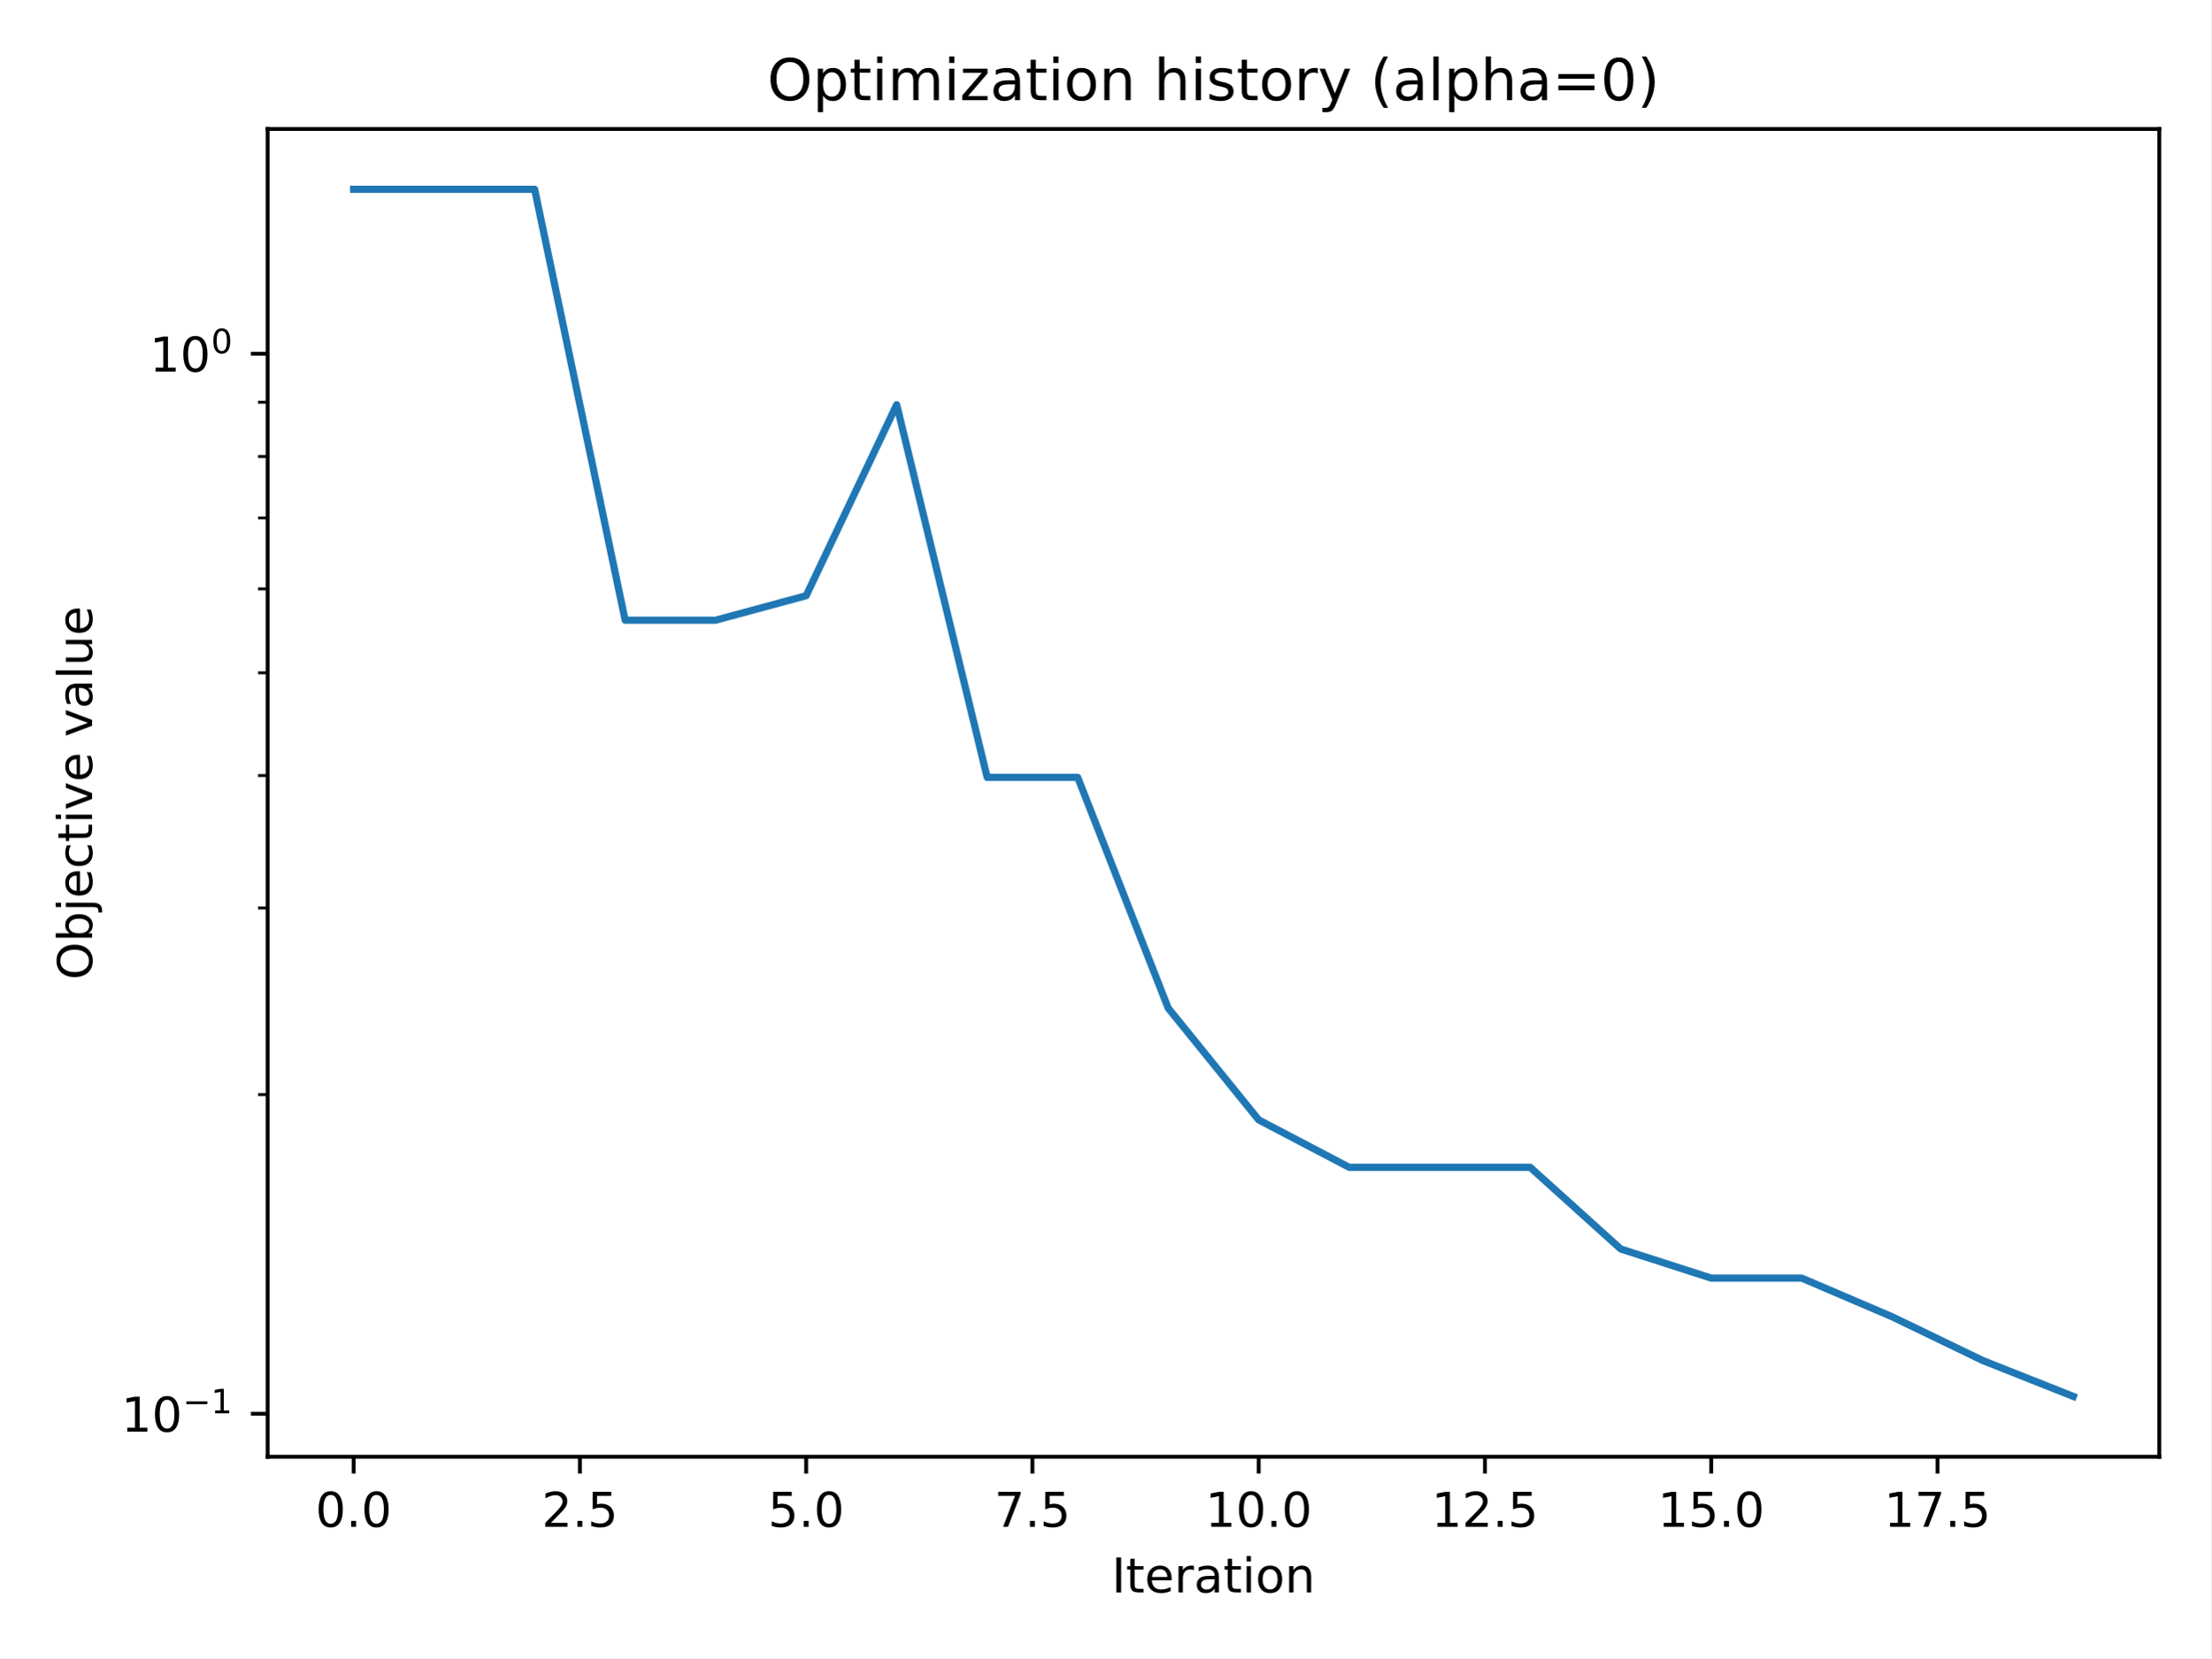
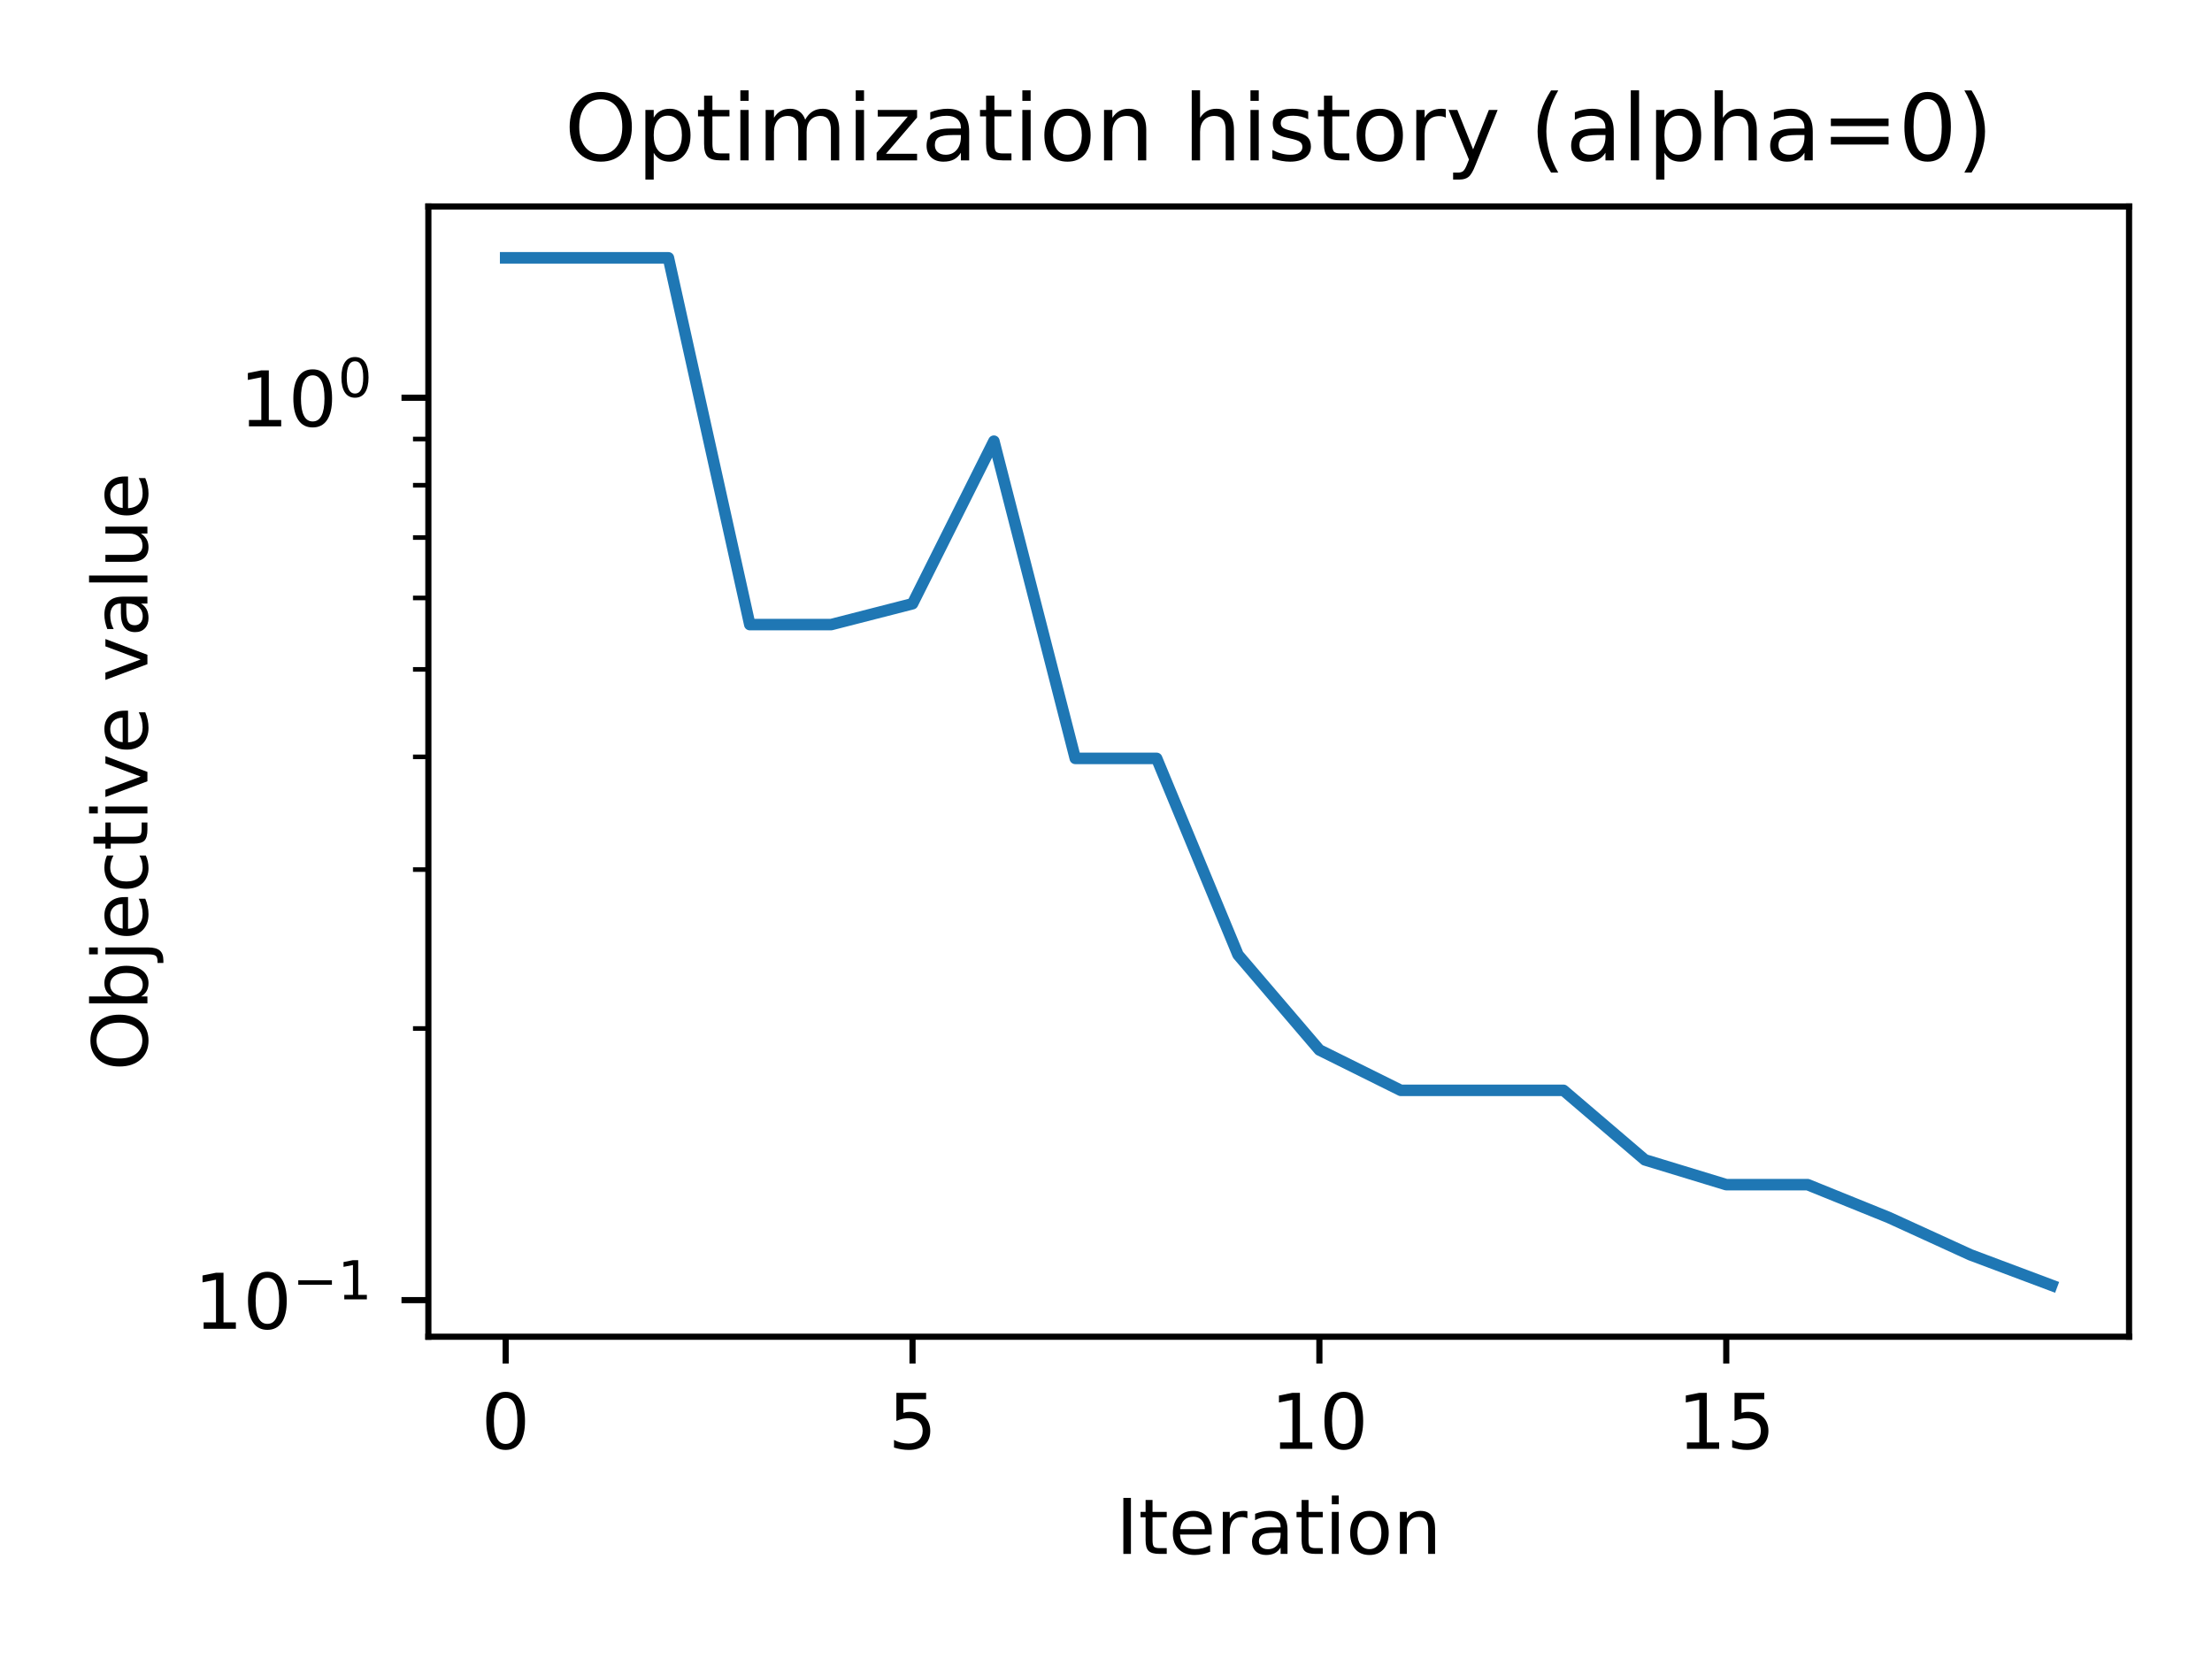
- <svg xmlns="http://www.w3.org/2000/svg" xmlns:xlink="http://www.w3.org/1999/xlink" width="460.8pt" height="345.6pt" viewBox="0 0 460.8 345.6" version="1.1">
+ <svg xmlns="http://www.w3.org/2000/svg" xmlns:xlink="http://www.w3.org/1999/xlink" width="288pt" height="216pt" viewBox="0 0 288 216" version="1.1">
  <defs>
    <style type="text/css">*{stroke-linejoin: round; stroke-linecap: butt}</style>
  </defs>
  <g id="figure_1">
    <g id="patch_1">
-       <path d="M 0 345.6  L 460.8 345.6  L 460.8 0  L 0 0  z " style="fill: #ffffff" />
+       <path d="M 0 216  L 288 216  L 288 0  L 0 0  z " style="fill: #ffffff" />
    </g>
    <g id="axes_1">
      <g id="patch_2">
-         <path d="M 55.772 303.64  L 450 303.64  L 450 26.88  L 55.772 26.88  z " style="fill: #ffffff" />
+         <path d="M 55.772 174.04  L 277.2 174.04  L 277.2 26.88  L 55.772 26.88  z " style="fill: #ffffff" />
      </g>
      <g id="matplotlib.axis_1">
        <g id="xtick_1">
          <g id="line2d_1">
            <defs>
-               <path id="me8eeff929a" d="M 0 0  L 0 3.5  " style="stroke: #000000; stroke-width: 0.8" />
-             </defs>
-             <g>
-               <use xlink:href="#me8eeff929a" x="73.692" y="303.64" style="stroke: #000000; stroke-width: 0.8" />
+               <path id="m686d11590f" d="M 0 0  L 0 3.5  " style="stroke: #000000; stroke-width: 0.8" />
+             </defs>
+             <g>
+               <use xlink:href="#m686d11590f" x="65.837" y="174.04" style="stroke: #000000; stroke-width: 0.8" />
            </g>
          </g>
          <g id="text_1">
-             <g transform="translate(65.73994 318.2384) scale(0.1 -0.1)">
+             <g transform="translate(62.65571 188.6384) scale(0.1 -0.1)">
              <defs>
                <path id="DejaVuSans-30" d="M 2034 4250  Q 1547 4250 1301 3770  Q 1056 3291 1056 2328  Q 1056 1369 1301 889  Q 1547 409 2034 409  Q 2525 409 2770 889  Q 3016 1369 3016 2328  Q 3016 3291 2770 3770  Q 2525 4250 2034 4250  z M 2034 4750  Q 2819 4750 3233 4129  Q 3647 3509 3647 2328  Q 3647 1150 3233 529  Q 2819 -91 2034 -91  Q 1250 -91 836 529  Q 422 1150 422 2328  Q 422 3509 836 4129  Q 1250 4750 2034 4750  z " transform="scale(0.015625)" />
-                 <path id="DejaVuSans-2e" d="M 684 794  L 1344 794  L 1344 0  L 684 0  L 684 794  z " transform="scale(0.015625)" />
              </defs>
              <use xlink:href="#DejaVuSans-30" />
-               <use xlink:href="#DejaVuSans-2e" transform="translate(63.62305 0)" />
-               <use xlink:href="#DejaVuSans-30" transform="translate(95.41016 0)" />
            </g>
          </g>
        </g>
        <g id="xtick_2">
          <g id="line2d_2">
            <g>
-               <use xlink:href="#me8eeff929a" x="120.848" y="303.64" style="stroke: #000000; stroke-width: 0.8" />
+               <use xlink:href="#m686d11590f" x="118.81" y="174.04" style="stroke: #000000; stroke-width: 0.8" />
            </g>
          </g>
          <g id="text_2">
-             <g transform="translate(112.8964 318.2384) scale(0.1 -0.1)">
-               <defs>
-                 <path id="DejaVuSans-32" d="M 1228 531  L 3431 531  L 3431 0  L 469 0  L 469 531  Q 828 903 1448 1529  Q 2069 2156 2228 2338  Q 2531 2678 2651 2914  Q 2772 3150 2772 3378  Q 2772 3750 2511 3984  Q 2250 4219 1831 4219  Q 1534 4219 1204 4116  Q 875 4013 500 3803  L 500 4441  Q 881 4594 1212 4672  Q 1544 4750 1819 4750  Q 2544 4750 2975 4387  Q 3406 4025 3406 3419  Q 3406 3131 3298 2873  Q 3191 2616 2906 2266  Q 2828 2175 2409 1742  Q 1991 1309 1228 531  z " transform="scale(0.015625)" />
+             <g transform="translate(115.6289 188.6384) scale(0.1 -0.1)">
+               <defs>
                <path id="DejaVuSans-35" d="M 691 4666  L 3169 4666  L 3169 4134  L 1269 4134  L 1269 2991  Q 1406 3038 1543 3061  Q 1681 3084 1819 3084  Q 2600 3084 3056 2656  Q 3513 2228 3513 1497  Q 3513 744 3044 326  Q 2575 -91 1722 -91  Q 1428 -91 1123 -41  Q 819 9 494 109  L 494 744  Q 775 591 1075 516  Q 1375 441 1709 441  Q 2250 441 2565 725  Q 2881 1009 2881 1497  Q 2881 1984 2565 2268  Q 2250 2553 1709 2553  Q 1456 2553 1204 2497  Q 953 2441 691 2322  L 691 4666  z " transform="scale(0.015625)" />
              </defs>
-               <use xlink:href="#DejaVuSans-32" />
-               <use xlink:href="#DejaVuSans-2e" transform="translate(63.62305 0)" />
-               <use xlink:href="#DejaVuSans-35" transform="translate(95.41016 0)" />
+               <use xlink:href="#DejaVuSans-35" />
            </g>
          </g>
        </g>
        <g id="xtick_3">
          <g id="line2d_3">
            <g>
-               <use xlink:href="#me8eeff929a" x="168.004" y="303.64" style="stroke: #000000; stroke-width: 0.8" />
+               <use xlink:href="#m686d11590f" x="171.783" y="174.04" style="stroke: #000000; stroke-width: 0.8" />
            </g>
          </g>
          <g id="text_3">
-             <g transform="translate(160.0528 318.2384) scale(0.1 -0.1)">
-               <use xlink:href="#DejaVuSans-35" />
-               <use xlink:href="#DejaVuSans-2e" transform="translate(63.62305 0)" />
-               <use xlink:href="#DejaVuSans-30" transform="translate(95.41016 0)" />
+             <g transform="translate(165.4208 188.6384) scale(0.1 -0.1)">
+               <defs>
+                 <path id="DejaVuSans-31" d="M 794 531  L 1825 531  L 1825 4091  L 703 3866  L 703 4441  L 1819 4666  L 2450 4666  L 2450 531  L 3481 531  L 3481 0  L 794 0  L 794 531  z " transform="scale(0.015625)" />
+               </defs>
+               <use xlink:href="#DejaVuSans-31" />
+               <use xlink:href="#DejaVuSans-30" transform="translate(63.62305 0)" />
            </g>
          </g>
        </g>
        <g id="xtick_4">
          <g id="line2d_4">
            <g>
-               <use xlink:href="#me8eeff929a" x="215.161" y="303.64" style="stroke: #000000; stroke-width: 0.8" />
+               <use xlink:href="#m686d11590f" x="224.757" y="174.04" style="stroke: #000000; stroke-width: 0.8" />
            </g>
          </g>
          <g id="text_4">
-             <g transform="translate(207.2093 318.2384) scale(0.1 -0.1)">
-               <defs>
-                 <path id="DejaVuSans-37" d="M 525 4666  L 3525 4666  L 3525 4397  L 1831 0  L 1172 0  L 2766 4134  L 525 4134  L 525 4666  z " transform="scale(0.015625)" />
-               </defs>
-               <use xlink:href="#DejaVuSans-37" />
-               <use xlink:href="#DejaVuSans-2e" transform="translate(63.62305 0)" />
-               <use xlink:href="#DejaVuSans-35" transform="translate(95.41016 0)" />
-             </g>
-           </g>
-         </g>
-         <g id="xtick_5">
-           <g id="line2d_5">
-             <g>
-               <use xlink:href="#me8eeff929a" x="262.317" y="303.64" style="stroke: #000000; stroke-width: 0.8" />
-             </g>
-           </g>
-           <g id="text_5">
-             <g transform="translate(251.1845 318.2384) scale(0.1 -0.1)">
-               <defs>
-                 <path id="DejaVuSans-31" d="M 794 531  L 1825 531  L 1825 4091  L 703 3866  L 703 4441  L 1819 4666  L 2450 4666  L 2450 531  L 3481 531  L 3481 0  L 794 0  L 794 531  z " transform="scale(0.015625)" />
-               </defs>
-               <use xlink:href="#DejaVuSans-31" />
-               <use xlink:href="#DejaVuSans-30" transform="translate(63.62305 0)" />
-               <use xlink:href="#DejaVuSans-2e" transform="translate(127.2461 0)" />
-               <use xlink:href="#DejaVuSans-30" transform="translate(159.0332 0)" />
-             </g>
-           </g>
-         </g>
-         <g id="xtick_6">
-           <g id="line2d_6">
-             <g>
-               <use xlink:href="#me8eeff929a" x="309.474" y="303.64" style="stroke: #000000; stroke-width: 0.8" />
-             </g>
-           </g>
-           <g id="text_6">
-             <g transform="translate(298.341 318.2384) scale(0.1 -0.1)">
-               <use xlink:href="#DejaVuSans-31" />
-               <use xlink:href="#DejaVuSans-32" transform="translate(63.62305 0)" />
-               <use xlink:href="#DejaVuSans-2e" transform="translate(127.2461 0)" />
-               <use xlink:href="#DejaVuSans-35" transform="translate(159.0332 0)" />
-             </g>
-           </g>
-         </g>
-         <g id="xtick_7">
-           <g id="line2d_7">
-             <g>
-               <use xlink:href="#me8eeff929a" x="356.63" y="303.64" style="stroke: #000000; stroke-width: 0.8" />
-             </g>
-           </g>
-           <g id="text_7">
-             <g transform="translate(345.4974 318.2384) scale(0.1 -0.1)">
+             <g transform="translate(218.394 188.6384) scale(0.1 -0.1)">
              <use xlink:href="#DejaVuSans-31" />
              <use xlink:href="#DejaVuSans-35" transform="translate(63.62305 0)" />
-               <use xlink:href="#DejaVuSans-2e" transform="translate(127.2461 0)" />
-               <use xlink:href="#DejaVuSans-30" transform="translate(159.0332 0)" />
-             </g>
-           </g>
-         </g>
-         <g id="xtick_8">
-           <g id="line2d_8">
-             <g>
-               <use xlink:href="#me8eeff929a" x="403.787" y="303.64" style="stroke: #000000; stroke-width: 0.8" />
-             </g>
-           </g>
-           <g id="text_8">
-             <g transform="translate(392.6539 318.2384) scale(0.1 -0.1)">
-               <use xlink:href="#DejaVuSans-31" />
-               <use xlink:href="#DejaVuSans-37" transform="translate(63.62305 0)" />
-               <use xlink:href="#DejaVuSans-2e" transform="translate(127.2461 0)" />
-               <use xlink:href="#DejaVuSans-35" transform="translate(159.0332 0)" />
-             </g>
-           </g>
-         </g>
-         <g id="text_9">
-           <g transform="translate(231.6774 331.9166) scale(0.1 -0.1)">
+             </g>
+           </g>
+         </g>
+         <g id="text_5">
+           <g transform="translate(145.2774 202.3166) scale(0.1 -0.1)">
            <defs>
              <path id="DejaVuSans-49" d="M 628 4666  L 1259 4666  L 1259 0  L 628 0  L 628 4666  z " transform="scale(0.015625)" />
              <path id="DejaVuSans-74" d="M 1172 4494  L 1172 3500  L 2356 3500  L 2356 3053  L 1172 3053  L 1172 1153  Q 1172 725 1289 603  Q 1406 481 1766 481  L 2356 481  L 2356 0  L 1766 0  Q 1100 0 847 248  Q 594 497 594 1153  L 594 3053  L 172 3053  L 172 3500  L 594 3500  L 594 4494  L 1172 4494  z " transform="scale(0.015625)" />
              <path id="DejaVuSans-65" d="M 3597 1894  L 3597 1613  L 953 1613  Q 991 1019 1311 708  Q 1631 397 2203 397  Q 2534 397 2845 478  Q 3156 559 3463 722  L 3463 178  Q 3153 47 2828 -22  Q 2503 -91 2169 -91  Q 1331 -91 842 396  Q 353 884 353 1716  Q 353 2575 817 3079  Q 1281 3584 2069 3584  Q 2775 3584 3186 3129  Q 3597 2675 3597 1894  z M 3022 2063  Q 3016 2534 2758 2815  Q 2500 3097 2075 3097  Q 1594 3097 1305 2825  Q 1016 2553 972 2059  L 3022 2063  z " transform="scale(0.015625)" />
              <path id="DejaVuSans-72" d="M 2631 2963  Q 2534 3019 2420 3045  Q 2306 3072 2169 3072  Q 1681 3072 1420 2755  Q 1159 2438 1159 1844  L 1159 0  L 581 0  L 581 3500  L 1159 3500  L 1159 2956  Q 1341 3275 1631 3429  Q 1922 3584 2338 3584  Q 2397 3584 2469 3576  Q 2541 3569 2628 3553  L 2631 2963  z " transform="scale(0.015625)" />
              <path id="DejaVuSans-61" d="M 2194 1759  Q 1497 1759 1228 1600  Q 959 1441 959 1056  Q 959 750 1161 570  Q 1363 391 1709 391  Q 2188 391 2477 730  Q 2766 1069 2766 1631  L 2766 1759  L 2194 1759  z M 3341 1997  L 3341 0  L 2766 0  L 2766 531  Q 2569 213 2275 61  Q 1981 -91 1556 -91  Q 1019 -91 701 211  Q 384 513 384 1019  Q 384 1609 779 1909  Q 1175 2209 1959 2209  L 2766 2209  L 2766 2266  Q 2766 2663 2505 2880  Q 2244 3097 1772 3097  Q 1472 3097 1187 3025  Q 903 2953 641 2809  L 641 3341  Q 956 3463 1253 3523  Q 1550 3584 1831 3584  Q 2591 3584 2966 3190  Q 3341 2797 3341 1997  z " transform="scale(0.015625)" />
              <path id="DejaVuSans-69" d="M 603 3500  L 1178 3500  L 1178 0  L 603 0  L 603 3500  z M 603 4863  L 1178 4863  L 1178 4134  L 603 4134  L 603 4863  z " transform="scale(0.015625)" />
              <path id="DejaVuSans-6f" d="M 1959 3097  Q 1497 3097 1228 2736  Q 959 2375 959 1747  Q 959 1119 1226 758  Q 1494 397 1959 397  Q 2419 397 2687 759  Q 2956 1122 2956 1747  Q 2956 2369 2687 2733  Q 2419 3097 1959 3097  z M 1959 3584  Q 2709 3584 3137 3096  Q 3566 2609 3566 1747  Q 3566 888 3137 398  Q 2709 -91 1959 -91  Q 1206 -91 779 398  Q 353 888 353 1747  Q 353 2609 779 3096  Q 1206 3584 1959 3584  z " transform="scale(0.015625)" />
              <path id="DejaVuSans-6e" d="M 3513 2113  L 3513 0  L 2938 0  L 2938 2094  Q 2938 2591 2744 2837  Q 2550 3084 2163 3084  Q 1697 3084 1428 2787  Q 1159 2491 1159 1978  L 1159 0  L 581 0  L 581 3500  L 1159 3500  L 1159 2956  Q 1366 3272 1645 3428  Q 1925 3584 2291 3584  Q 2894 3584 3203 3211  Q 3513 2838 3513 2113  z " transform="scale(0.015625)" />
            </defs>
            <use xlink:href="#DejaVuSans-49" />
            <use xlink:href="#DejaVuSans-74" transform="translate(29.49219 0)" />
            <use xlink:href="#DejaVuSans-65" transform="translate(68.70117 0)" />
            <use xlink:href="#DejaVuSans-72" transform="translate(130.2246 0)" />
            <use xlink:href="#DejaVuSans-61" transform="translate(171.3379 0)" />
            <use xlink:href="#DejaVuSans-74" transform="translate(232.6172 0)" />
            <use xlink:href="#DejaVuSans-69" transform="translate(271.8262 0)" />
            <use xlink:href="#DejaVuSans-6f" transform="translate(299.6094 0)" />
            <use xlink:href="#DejaVuSans-6e" transform="translate(360.791 0)" />
          </g>
        </g>
      </g>
      <g id="matplotlib.axis_2">
        <g id="ytick_1">
-           <g id="line2d_9">
-             <defs>
-               <path id="mb4421a9dc4" d="M 0 0  L -3.5 0  " style="stroke: #000000; stroke-width: 0.8" />
-             </defs>
-             <g>
-               <use xlink:href="#mb4421a9dc4" x="55.772" y="294.675" style="stroke: #000000; stroke-width: 0.8" />
-             </g>
-           </g>
-           <g id="text_10">
-             <g transform="translate(25.27205 298.4743) scale(0.1 -0.1)">
+           <g id="line2d_5">
+             <defs>
+               <path id="mb4d6d190d2" d="M 0 0  L -3.5 0  " style="stroke: #000000; stroke-width: 0.8" />
+             </defs>
+             <g>
+               <use xlink:href="#mb4d6d190d2" x="55.772" y="169.273" style="stroke: #000000; stroke-width: 0.8" />
+             </g>
+           </g>
+           <g id="text_6">
+             <g transform="translate(25.27205 173.0723) scale(0.1 -0.1)">
              <defs>
                <path id="DejaVuSans-2212" d="M 678 2272  L 4684 2272  L 4684 1741  L 678 1741  L 678 2272  z " transform="scale(0.015625)" />
              </defs>
              <use xlink:href="#DejaVuSans-31" transform="translate(0 0.684375)" />
              <use xlink:href="#DejaVuSans-30" transform="translate(63.62305 0.684375)" />
              <use xlink:href="#DejaVuSans-2212" transform="translate(128.2031 38.96563) scale(0.7)" />
              <use xlink:href="#DejaVuSans-31" transform="translate(186.8555 38.96563) scale(0.7)" />
            </g>
          </g>
        </g>
        <g id="ytick_2">
-           <g id="line2d_10">
-             <g>
-               <use xlink:href="#mb4421a9dc4" x="55.772" y="73.724" style="stroke: #000000; stroke-width: 0.8" />
-             </g>
-           </g>
-           <g id="text_11">
-             <g transform="translate(31.17205 77.52325) scale(0.1 -0.1)">
+           <g id="line2d_6">
+             <g>
+               <use xlink:href="#mb4d6d190d2" x="55.772" y="51.788" style="stroke: #000000; stroke-width: 0.8" />
+             </g>
+           </g>
+           <g id="text_7">
+             <g transform="translate(31.17205 55.58732) scale(0.1 -0.1)">
              <use xlink:href="#DejaVuSans-31" transform="translate(0 0.765625)" />
              <use xlink:href="#DejaVuSans-30" transform="translate(63.62305 0.765625)" />
              <use xlink:href="#DejaVuSans-30" transform="translate(128.2031 39.04688) scale(0.7)" />
            </g>
          </g>
        </g>
        <g id="ytick_3">
+           <g id="line2d_7">
+             <defs>
+               <path id="m661a50161e" d="M 0 0  L -2 0  " style="stroke: #000000; stroke-width: 0.6" />
+             </defs>
+             <g>
+               <use xlink:href="#m661a50161e" x="55.772" y="133.907" style="stroke: #000000; stroke-width: 0.6" />
+             </g>
+           </g>
+         </g>
+         <g id="ytick_4">
+           <g id="line2d_8">
+             <g>
+               <use xlink:href="#m661a50161e" x="55.772" y="113.219" style="stroke: #000000; stroke-width: 0.6" />
+             </g>
+           </g>
+         </g>
+         <g id="ytick_5">
+           <g id="line2d_9">
+             <g>
+               <use xlink:href="#m661a50161e" x="55.772" y="98.54" style="stroke: #000000; stroke-width: 0.6" />
+             </g>
+           </g>
+         </g>
+         <g id="ytick_6">
+           <g id="line2d_10">
+             <g>
+               <use xlink:href="#m661a50161e" x="55.772" y="87.155" style="stroke: #000000; stroke-width: 0.6" />
+             </g>
+           </g>
+         </g>
+         <g id="ytick_7">
          <g id="line2d_11">
-             <defs>
-               <path id="md2e86008af" d="M 0 0  L -2 0  " style="stroke: #000000; stroke-width: 0.6" />
-             </defs>
-             <g>
-               <use xlink:href="#md2e86008af" x="55.772" y="228.162" style="stroke: #000000; stroke-width: 0.6" />
-             </g>
-           </g>
-         </g>
-         <g id="ytick_4">
+             <g>
+               <use xlink:href="#m661a50161e" x="55.772" y="77.852" style="stroke: #000000; stroke-width: 0.6" />
+             </g>
+           </g>
+         </g>
+         <g id="ytick_8">
          <g id="line2d_12">
            <g>
-               <use xlink:href="#md2e86008af" x="55.772" y="189.255" style="stroke: #000000; stroke-width: 0.6" />
-             </g>
-           </g>
-         </g>
-         <g id="ytick_5">
+               <use xlink:href="#m661a50161e" x="55.772" y="69.987" style="stroke: #000000; stroke-width: 0.6" />
+             </g>
+           </g>
+         </g>
+         <g id="ytick_9">
          <g id="line2d_13">
            <g>
-               <use xlink:href="#md2e86008af" x="55.772" y="161.649" style="stroke: #000000; stroke-width: 0.6" />
-             </g>
-           </g>
-         </g>
-         <g id="ytick_6">
+               <use xlink:href="#m661a50161e" x="55.772" y="63.174" style="stroke: #000000; stroke-width: 0.6" />
+             </g>
+           </g>
+         </g>
+         <g id="ytick_10">
          <g id="line2d_14">
            <g>
-               <use xlink:href="#md2e86008af" x="55.772" y="140.237" style="stroke: #000000; stroke-width: 0.6" />
-             </g>
-           </g>
-         </g>
-         <g id="ytick_7">
-           <g id="line2d_15">
-             <g>
-               <use xlink:href="#md2e86008af" x="55.772" y="122.742" style="stroke: #000000; stroke-width: 0.6" />
-             </g>
-           </g>
-         </g>
-         <g id="ytick_8">
-           <g id="line2d_16">
-             <g>
-               <use xlink:href="#md2e86008af" x="55.772" y="107.95" style="stroke: #000000; stroke-width: 0.6" />
-             </g>
-           </g>
-         </g>
-         <g id="ytick_9">
-           <g id="line2d_17">
-             <g>
-               <use xlink:href="#md2e86008af" x="55.772" y="95.136" style="stroke: #000000; stroke-width: 0.6" />
-             </g>
-           </g>
-         </g>
-         <g id="ytick_10">
-           <g id="line2d_18">
-             <g>
-               <use xlink:href="#md2e86008af" x="55.772" y="83.834" style="stroke: #000000; stroke-width: 0.6" />
-             </g>
-           </g>
-         </g>
-         <g id="text_12">
-           <g transform="translate(19.19237 204.217) rotate(-90) scale(0.1 -0.1)">
+               <use xlink:href="#m661a50161e" x="55.772" y="57.164" style="stroke: #000000; stroke-width: 0.6" />
+             </g>
+           </g>
+         </g>
+         <g id="text_8">
+           <g transform="translate(19.19237 139.417) rotate(-90) scale(0.1 -0.1)">
            <defs>
              <path id="DejaVuSans-4f" d="M 2522 4238  Q 1834 4238 1429 3725  Q 1025 3213 1025 2328  Q 1025 1447 1429 934  Q 1834 422 2522 422  Q 3209 422 3611 934  Q 4013 1447 4013 2328  Q 4013 3213 3611 3725  Q 3209 4238 2522 4238  z M 2522 4750  Q 3503 4750 4090 4092  Q 4678 3434 4678 2328  Q 4678 1225 4090 567  Q 3503 -91 2522 -91  Q 1538 -91 948 565  Q 359 1222 359 2328  Q 359 3434 948 4092  Q 1538 4750 2522 4750  z " transform="scale(0.015625)" />
              <path id="DejaVuSans-62" d="M 3116 1747  Q 3116 2381 2855 2742  Q 2594 3103 2138 3103  Q 1681 3103 1420 2742  Q 1159 2381 1159 1747  Q 1159 1113 1420 752  Q 1681 391 2138 391  Q 2594 391 2855 752  Q 3116 1113 3116 1747  z M 1159 2969  Q 1341 3281 1617 3432  Q 1894 3584 2278 3584  Q 2916 3584 3314 3078  Q 3713 2572 3713 1747  Q 3713 922 3314 415  Q 2916 -91 2278 -91  Q 1894 -91 1617 61  Q 1341 213 1159 525  L 1159 0  L 581 0  L 581 4863  L 1159 4863  L 1159 2969  z " transform="scale(0.015625)" />
              <path id="DejaVuSans-6a" d="M 603 3500  L 1178 3500  L 1178 -63  Q 1178 -731 923 -1031  Q 669 -1331 103 -1331  L -116 -1331  L -116 -844  L 38 -844  Q 366 -844 484 -692  Q 603 -541 603 -63  L 603 3500  z M 603 4863  L 1178 4863  L 1178 4134  L 603 4134  L 603 4863  z " transform="scale(0.015625)" />
              <path id="DejaVuSans-63" d="M 3122 3366  L 3122 2828  Q 2878 2963 2633 3030  Q 2388 3097 2138 3097  Q 1578 3097 1268 2742  Q 959 2388 959 1747  Q 959 1106 1268 751  Q 1578 397 2138 397  Q 2388 397 2633 464  Q 2878 531 3122 666  L 3122 134  Q 2881 22 2623 -34  Q 2366 -91 2075 -91  Q 1284 -91 818 406  Q 353 903 353 1747  Q 353 2603 823 3093  Q 1294 3584 2113 3584  Q 2378 3584 2631 3529  Q 2884 3475 3122 3366  z " transform="scale(0.015625)" />
              <path id="DejaVuSans-76" d="M 191 3500  L 800 3500  L 1894 563  L 2988 3500  L 3597 3500  L 2284 0  L 1503 0  L 191 3500  z " transform="scale(0.015625)" />
              <path id="DejaVuSans-20" transform="scale(0.015625)" />
              <path id="DejaVuSans-6c" d="M 603 4863  L 1178 4863  L 1178 0  L 603 0  L 603 4863  z " transform="scale(0.015625)" />
              <path id="DejaVuSans-75" d="M 544 1381  L 544 3500  L 1119 3500  L 1119 1403  Q 1119 906 1312 657  Q 1506 409 1894 409  Q 2359 409 2629 706  Q 2900 1003 2900 1516  L 2900 3500  L 3475 3500  L 3475 0  L 2900 0  L 2900 538  Q 2691 219 2414 64  Q 2138 -91 1772 -91  Q 1169 -91 856 284  Q 544 659 544 1381  z M 1991 3584  L 1991 3584  z " transform="scale(0.015625)" />
            </defs>
            <use xlink:href="#DejaVuSans-4f" />
            <use xlink:href="#DejaVuSans-62" transform="translate(78.71094 0)" />
            <use xlink:href="#DejaVuSans-6a" transform="translate(142.1875 0)" />
            <use xlink:href="#DejaVuSans-65" transform="translate(169.9707 0)" />
            <use xlink:href="#DejaVuSans-63" transform="translate(231.4941 0)" />
            <use xlink:href="#DejaVuSans-74" transform="translate(286.4746 0)" />
            <use xlink:href="#DejaVuSans-69" transform="translate(325.6836 0)" />
            <use xlink:href="#DejaVuSans-76" transform="translate(353.4668 0)" />
            <use xlink:href="#DejaVuSans-65" transform="translate(412.6465 0)" />
            <use xlink:href="#DejaVuSans-20" transform="translate(474.1699 0)" />
            <use xlink:href="#DejaVuSans-76" transform="translate(505.957 0)" />
            <use xlink:href="#DejaVuSans-61" transform="translate(565.1367 0)" />
            <use xlink:href="#DejaVuSans-6c" transform="translate(626.416 0)" />
            <use xlink:href="#DejaVuSans-75" transform="translate(654.1992 0)" />
            <use xlink:href="#DejaVuSans-65" transform="translate(717.5781 0)" />
          </g>
        </g>
      </g>
-       <g id="line2d_19">
-         <path d="M 73.692 39.46  L 92.554 39.46  L 111.417 39.46  L 130.279 129.265  L 149.142 129.265  L 168.004 124.158  L 186.867 84.355  L 205.73 162.028  L 224.592 162.028  L 243.455 210.119  L 262.317 233.422  L 281.18 243.31  L 300.042 243.31  L 318.905 243.31  L 337.768 260.331  L 356.63 266.403  L 375.493 266.403  L 394.355 274.472  L 413.218 283.581  L 432.081 291.06  " clip-path="url(#p3e28752d22)" style="fill: none; stroke: #1f77b4; stroke-width: 1.5; stroke-linecap: square" />
+       <g id="line2d_15">
+         <path d="M 65.837 33.569  L 76.432 33.569  L 87.026 33.569  L 97.621 81.32  L 108.216 81.32  L 118.81 78.605  L 129.405 57.441  L 139.999 98.741  L 150.594 98.741  L 161.189 124.313  L 171.783 136.704  L 182.378 141.961  L 192.973 141.961  L 203.567 141.961  L 214.162 151.012  L 224.757 154.24  L 235.351 154.24  L 245.946 158.531  L 256.54 163.374  L 267.135 167.351  " clip-path="url(#pdb383e59a7)" style="fill: none; stroke: #1f77b4; stroke-width: 1.5; stroke-linecap: square" />
      </g>
      <g id="patch_3">
-         <path d="M 55.772 303.64  L 55.772 26.88  " style="fill: none; stroke: #000000; stroke-width: 0.8; stroke-linejoin: miter; stroke-linecap: square" />
+         <path d="M 55.772 174.04  L 55.772 26.88  " style="fill: none; stroke: #000000; stroke-width: 0.8; stroke-linejoin: miter; stroke-linecap: square" />
      </g>
      <g id="patch_4">
-         <path d="M 450 303.64  L 450 26.88  " style="fill: none; stroke: #000000; stroke-width: 0.8; stroke-linejoin: miter; stroke-linecap: square" />
+         <path d="M 277.2 174.04  L 277.2 26.88  " style="fill: none; stroke: #000000; stroke-width: 0.8; stroke-linejoin: miter; stroke-linecap: square" />
      </g>
      <g id="patch_5">
-         <path d="M 55.772 303.64  L 450 303.64  " style="fill: none; stroke: #000000; stroke-width: 0.8; stroke-linejoin: miter; stroke-linecap: square" />
+         <path d="M 55.772 174.04  L 277.2 174.04  " style="fill: none; stroke: #000000; stroke-width: 0.8; stroke-linejoin: miter; stroke-linecap: square" />
      </g>
      <g id="patch_6">
-         <path d="M 55.772 26.88  L 450 26.88  " style="fill: none; stroke: #000000; stroke-width: 0.8; stroke-linejoin: miter; stroke-linecap: square" />
-       </g>
-       <g id="text_13">
-         <g transform="translate(159.8954 20.88) scale(0.12 -0.12)">
+         <path d="M 55.772 26.88  L 277.2 26.88  " style="fill: none; stroke: #000000; stroke-width: 0.8; stroke-linejoin: miter; stroke-linecap: square" />
+       </g>
+       <g id="text_9">
+         <g transform="translate(73.4954 20.88) scale(0.12 -0.12)">
          <defs>
            <path id="DejaVuSans-70" d="M 1159 525  L 1159 -1331  L 581 -1331  L 581 3500  L 1159 3500  L 1159 2969  Q 1341 3281 1617 3432  Q 1894 3584 2278 3584  Q 2916 3584 3314 3078  Q 3713 2572 3713 1747  Q 3713 922 3314 415  Q 2916 -91 2278 -91  Q 1894 -91 1617 61  Q 1341 213 1159 525  z M 3116 1747  Q 3116 2381 2855 2742  Q 2594 3103 2138 3103  Q 1681 3103 1420 2742  Q 1159 2381 1159 1747  Q 1159 1113 1420 752  Q 1681 391 2138 391  Q 2594 391 2855 752  Q 3116 1113 3116 1747  z " transform="scale(0.015625)" />
            <path id="DejaVuSans-6d" d="M 3328 2828  Q 3544 3216 3844 3400  Q 4144 3584 4550 3584  Q 5097 3584 5394 3201  Q 5691 2819 5691 2113  L 5691 0  L 5113 0  L 5113 2094  Q 5113 2597 4934 2840  Q 4756 3084 4391 3084  Q 3944 3084 3684 2787  Q 3425 2491 3425 1978  L 3425 0  L 2847 0  L 2847 2094  Q 2847 2600 2669 2842  Q 2491 3084 2119 3084  Q 1678 3084 1418 2786  Q 1159 2488 1159 1978  L 1159 0  L 581 0  L 581 3500  L 1159 3500  L 1159 2956  Q 1356 3278 1631 3431  Q 1906 3584 2284 3584  Q 2666 3584 2933 3390  Q 3200 3197 3328 2828  z " transform="scale(0.015625)" />
            <path id="DejaVuSans-7a" d="M 353 3500  L 3084 3500  L 3084 2975  L 922 459  L 3084 459  L 3084 0  L 275 0  L 275 525  L 2438 3041  L 353 3041  L 353 3500  z " transform="scale(0.015625)" />
            <path id="DejaVuSans-68" d="M 3513 2113  L 3513 0  L 2938 0  L 2938 2094  Q 2938 2591 2744 2837  Q 2550 3084 2163 3084  Q 1697 3084 1428 2787  Q 1159 2491 1159 1978  L 1159 0  L 581 0  L 581 4863  L 1159 4863  L 1159 2956  Q 1366 3272 1645 3428  Q 1925 3584 2291 3584  Q 2894 3584 3203 3211  Q 3513 2838 3513 2113  z " transform="scale(0.015625)" />
            <path id="DejaVuSans-73" d="M 2834 3397  L 2834 2853  Q 2591 2978 2328 3040  Q 2066 3103 1784 3103  Q 1356 3103 1142 2972  Q 928 2841 928 2578  Q 928 2378 1081 2264  Q 1234 2150 1697 2047  L 1894 2003  Q 2506 1872 2764 1633  Q 3022 1394 3022 966  Q 3022 478 2636 193  Q 2250 -91 1575 -91  Q 1294 -91 989 -36  Q 684 19 347 128  L 347 722  Q 666 556 975 473  Q 1284 391 1588 391  Q 1994 391 2212 530  Q 2431 669 2431 922  Q 2431 1156 2273 1281  Q 2116 1406 1581 1522  L 1381 1569  Q 847 1681 609 1914  Q 372 2147 372 2553  Q 372 3047 722 3315  Q 1072 3584 1716 3584  Q 2034 3584 2315 3537  Q 2597 3491 2834 3397  z " transform="scale(0.015625)" />
            <path id="DejaVuSans-79" d="M 2059 -325  Q 1816 -950 1584 -1140  Q 1353 -1331 966 -1331  L 506 -1331  L 506 -850  L 844 -850  Q 1081 -850 1212 -737  Q 1344 -625 1503 -206  L 1606 56  L 191 3500  L 800 3500  L 1894 763  L 2988 3500  L 3597 3500  L 2059 -325  z " transform="scale(0.015625)" />
            <path id="DejaVuSans-28" d="M 1984 4856  Q 1566 4138 1362 3434  Q 1159 2731 1159 2009  Q 1159 1288 1364 580  Q 1569 -128 1984 -844  L 1484 -844  Q 1016 -109 783 600  Q 550 1309 550 2009  Q 550 2706 781 3412  Q 1013 4119 1484 4856  L 1984 4856  z " transform="scale(0.015625)" />
            <path id="DejaVuSans-3d" d="M 678 2906  L 4684 2906  L 4684 2381  L 678 2381  L 678 2906  z M 678 1631  L 4684 1631  L 4684 1100  L 678 1100  L 678 1631  z " transform="scale(0.015625)" />
            <path id="DejaVuSans-29" d="M 513 4856  L 1013 4856  Q 1481 4119 1714 3412  Q 1947 2706 1947 2009  Q 1947 1309 1714 600  Q 1481 -109 1013 -844  L 513 -844  Q 928 -128 1133 580  Q 1338 1288 1338 2009  Q 1338 2731 1133 3434  Q 928 4138 513 4856  z " transform="scale(0.015625)" />
          </defs>
          <use xlink:href="#DejaVuSans-4f" />
          <use xlink:href="#DejaVuSans-70" transform="translate(78.71094 0)" />
          <use xlink:href="#DejaVuSans-74" transform="translate(142.1875 0)" />
          <use xlink:href="#DejaVuSans-69" transform="translate(181.3965 0)" />
          <use xlink:href="#DejaVuSans-6d" transform="translate(209.1797 0)" />
          <use xlink:href="#DejaVuSans-69" transform="translate(306.5918 0)" />
          <use xlink:href="#DejaVuSans-7a" transform="translate(334.375 0)" />
          <use xlink:href="#DejaVuSans-61" transform="translate(386.8652 0)" />
          <use xlink:href="#DejaVuSans-74" transform="translate(448.1445 0)" />
          <use xlink:href="#DejaVuSans-69" transform="translate(487.3535 0)" />
          <use xlink:href="#DejaVuSans-6f" transform="translate(515.1367 0)" />
          <use xlink:href="#DejaVuSans-6e" transform="translate(576.3184 0)" />
          <use xlink:href="#DejaVuSans-20" transform="translate(639.6973 0)" />
          <use xlink:href="#DejaVuSans-68" transform="translate(671.4844 0)" />
          <use xlink:href="#DejaVuSans-69" transform="translate(734.8633 0)" />
          <use xlink:href="#DejaVuSans-73" transform="translate(762.6465 0)" />
          <use xlink:href="#DejaVuSans-74" transform="translate(814.7461 0)" />
          <use xlink:href="#DejaVuSans-6f" transform="translate(853.9551 0)" />
          <use xlink:href="#DejaVuSans-72" transform="translate(915.1367 0)" />
          <use xlink:href="#DejaVuSans-79" transform="translate(956.25 0)" />
          <use xlink:href="#DejaVuSans-20" transform="translate(1015.43 0)" />
          <use xlink:href="#DejaVuSans-28" transform="translate(1047.217 0)" />
          <use xlink:href="#DejaVuSans-61" transform="translate(1086.23 0)" />
          <use xlink:href="#DejaVuSans-6c" transform="translate(1147.51 0)" />
          <use xlink:href="#DejaVuSans-70" transform="translate(1175.293 0)" />
          <use xlink:href="#DejaVuSans-68" transform="translate(1238.77 0)" />
          <use xlink:href="#DejaVuSans-61" transform="translate(1302.148 0)" />
          <use xlink:href="#DejaVuSans-3d" transform="translate(1363.428 0)" />
          <use xlink:href="#DejaVuSans-30" transform="translate(1447.217 0)" />
          <use xlink:href="#DejaVuSans-29" transform="translate(1510.84 0)" />
        </g>
      </g>
    </g>
  </g>
  <defs>
-     <clipPath id="p3e28752d22">
-       <rect x="55.772" y="26.88" width="394.228" height="276.76" />
+     <clipPath id="pdb383e59a7">
+       <rect x="55.772" y="26.88" width="221.428" height="147.16" />
    </clipPath>
  </defs>
</svg>
